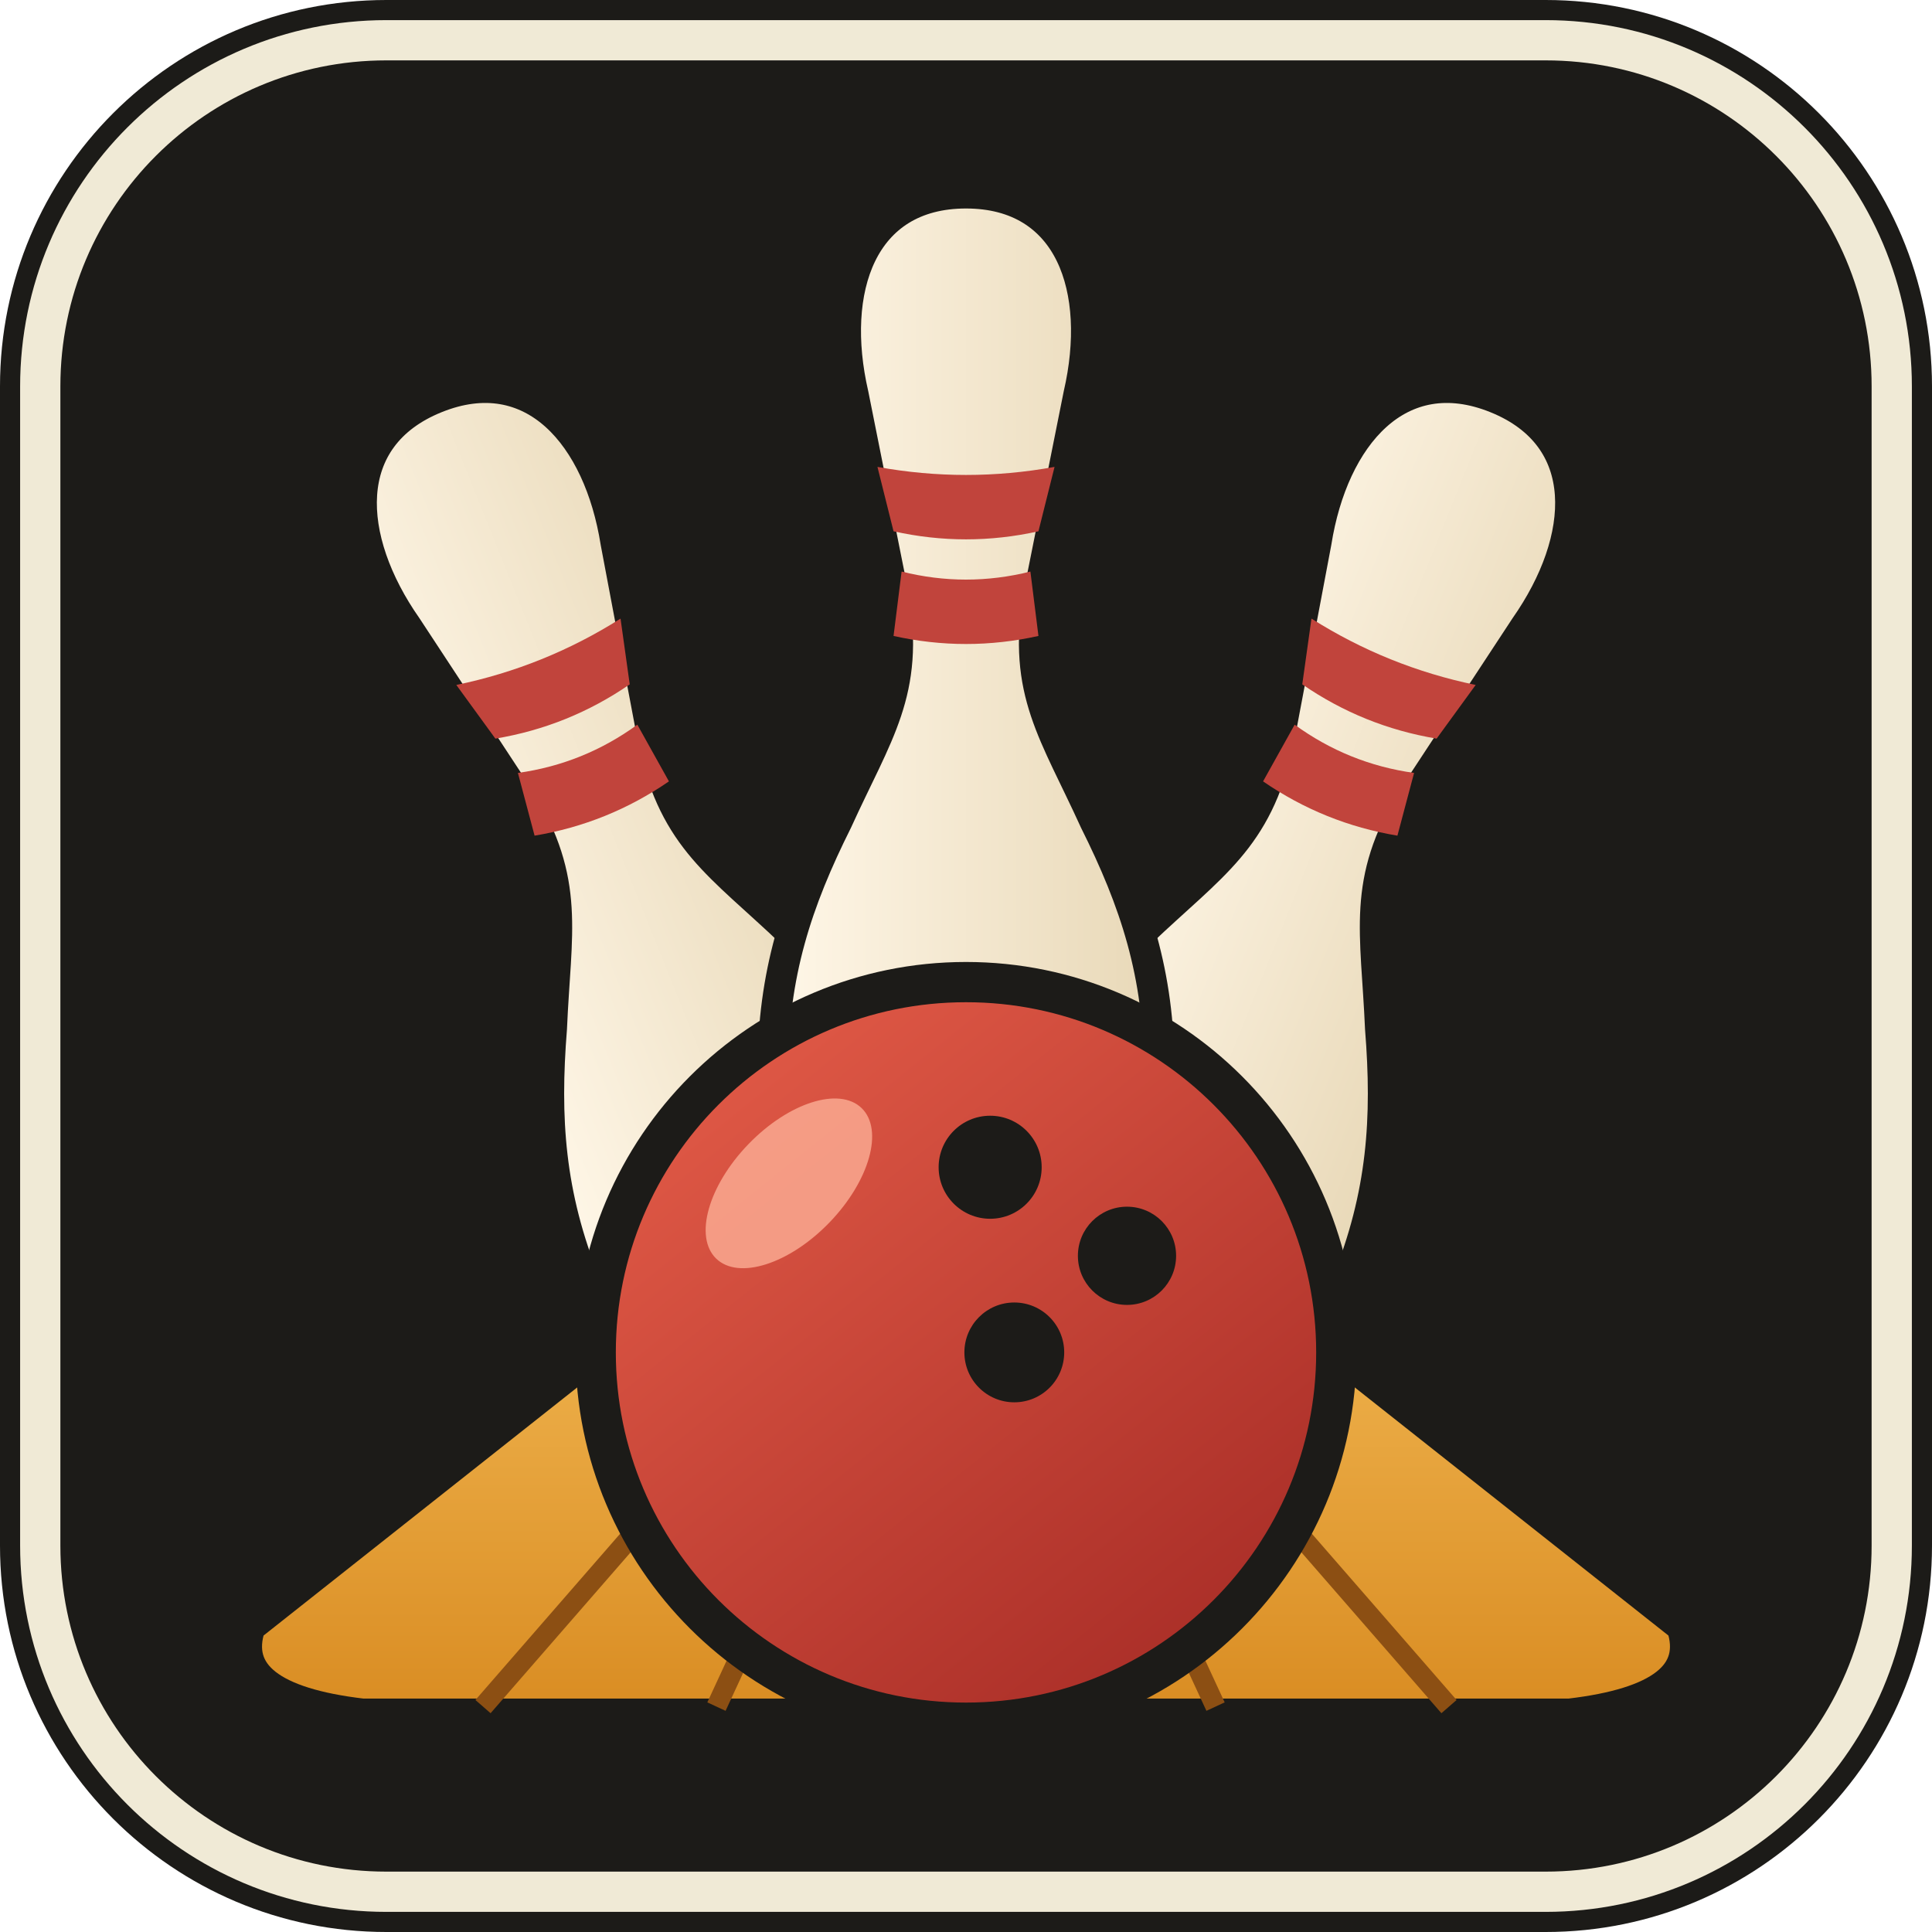
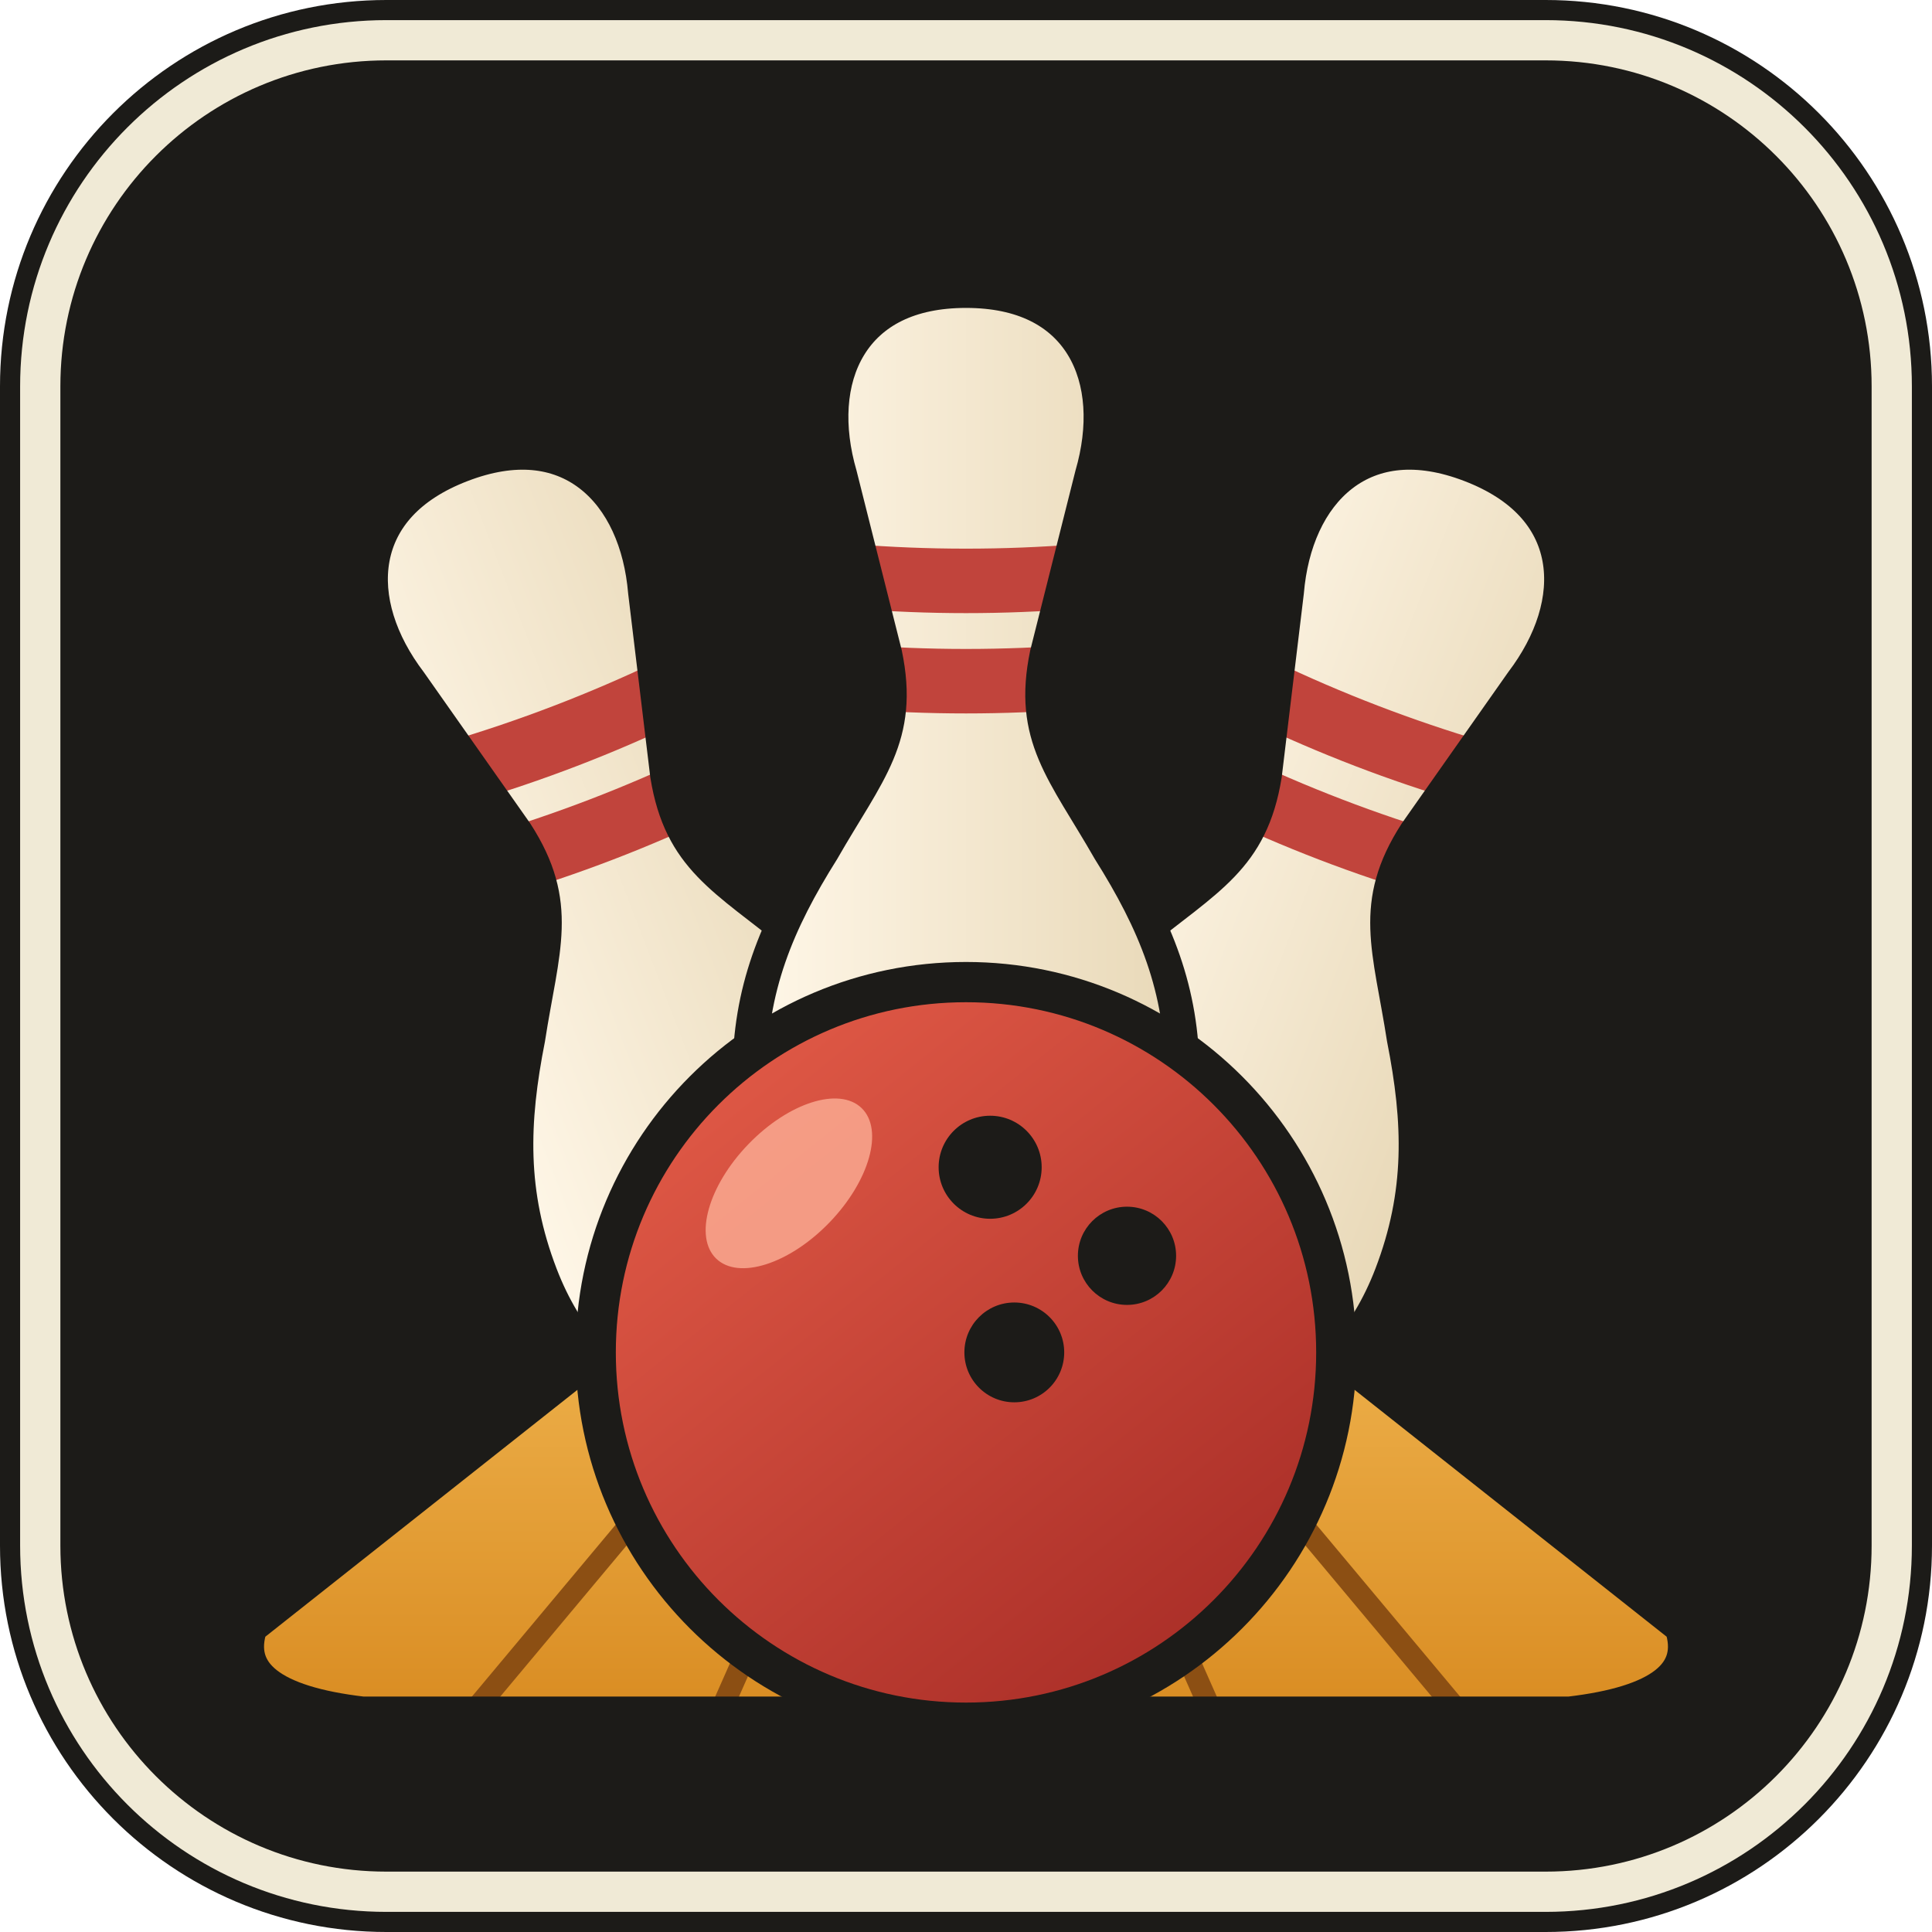
<svg xmlns="http://www.w3.org/2000/svg" viewBox="0 0 240 240">
  <defs>
    <linearGradient id="pin" x1="0" y1="0" x2="1" y2="0">
      <stop stop-color="#fff7e8" />
      <stop offset="1" stop-color="#e8d8b7" />
    </linearGradient>
    <linearGradient id="ball" x1="0" y1="0" x2=".8" y2="1">
      <stop stop-color="#e9604b" />
      <stop offset="1" stop-color="#a72c26" />
    </linearGradient>
    <linearGradient id="lane" x1="0" y1="0" x2="0" y2="1">
      <stop stop-color="#f5bd59" />
      <stop offset="1" stop-color="#d98c22" />
    </linearGradient>
+     <clipPath id="pin-clip">
+       <path d="M0 4C-13 4-17 16-14 29l5 25c2 12-2 17-7 28-5 10-8 19-8 31 0 19 10 31 24 31s24-12 24-31c0-12-3-21-8-31-5-11-9-16-7-28l5-25C17 16 13 4 0 4Z" />
+     </clipPath>
+     <clipPath id="deck-clip">
+       <path d="M78 130L11 183Q8 192 25 194H175Q192 192 189 183L122 130Z" />
+     </clipPath>
    <g id="p">
-       <path d="M0 4C-13 4-17 16-14 29l5 25c2 12-2 17-7 28-5 10-8 19-8 31 0 19 10 31 24 31s24-12 24-31c0-12-3-21-8-31-5-11-9-16-7-28l5-25C17 16 13 4 0 4Z" fill="url(#pin)" stroke="#1C1B18" stroke-width="3.8" stroke-linejoin="round" />
-       <path d="M-11 38Q0 40 11 38L9 46Q0 48-9 46Z M-8 51Q0 53 8 51L9 59Q0 61-9 59Z" fill="#C1443C" />
+       <path d="M0 4C-13 4-17 16-14 29l5 25c2 12-2 17-7 28-5 10-8 19-8 31 0 19 10 31 24 31s24-12 24-31c0-12-3-21-8-31-5-11-9-16-7-28l5-25C17 16 13 4 0 4Z" fill="url(#pin)" />
+       <g clip-path="url(#pin-clip)" fill="#C1443C">
+         <path d="M-25 37Q0 42 25 37V46Q0 51-25 46Z M-25 51Q0 56 25 51V60Q0 65-25 60Z" />
+       </g>
+       <path d="M0 4C-13 4-17 16-14 29l5 25c2 12-2 17-7 28-5 10-8 19-8 31 0 19 10 31 24 31s24-12 24-31c0-12-3-21-8-31-5-11-9-16-7-28l5-25C17 16 13 4 0 4Z" fill="none" stroke="#1C1B18" stroke-width="3.8" stroke-linejoin="round" />
    </g>
  </defs>
  <rect width="240" height="240" rx="48" fill="#1C1B18" />
  <rect x="5" y="5" width="230" height="230" rx="43" stroke="#F0EAD6" stroke-width="5" fill="none" />
  <g transform="translate(20 19)">
-     <path d="M78 130L11 183Q8 192 25 194H175Q192 192 189 183L122 130Z" fill="url(#lane)" stroke="#1C1B18" stroke-width="4" stroke-linejoin="round" />
-     <path d="M40 193L87 139M69 193l25-54m37 54-25-54m54 54-47-54" stroke="#8c4f13" stroke-width="2.5" />
-     <use href="#p" transform="translate(57 22) rotate(-22 0 65)" />
-     <use href="#p" transform="translate(143 22) rotate(22 0 65)" />
-     <use href="#p" transform="translate(100 1)" />
+     <path d="M78 130L11 183Q8 192 25 194H175Q192 192 189 183L122 130Z" fill="url(#lane)" />
+     <g clip-path="url(#deck-clip)">
+       <path d="M36 197L87 136M68 197L95 136M132 197L105 136M164 197L113 136" stroke="#8c4f13" stroke-width="2.7" fill="none" />
+     </g>
+     <path d="M78 130L11 183Q8 192 25 194H175Q192 192 189 183L122 130Z" fill="none" stroke="#1C1B18" stroke-width="4.5" stroke-linejoin="round" />
+     <use href="#p" transform="translate(57 32) rotate(-21 0 58) scale(1.12 .89)" />
+     <use href="#p" transform="translate(143 32) rotate(21 0 58) scale(1.12 .89)" />
+     <use href="#p" transform="translate(100 14) scale(1.12 .89)" />
    <circle cx="100" cy="149" r="46" fill="url(#ball)" stroke="#1C1B18" stroke-width="5" />
    <ellipse cx="78" cy="128" rx="7" ry="13" transform="rotate(44 78 128)" fill="#ffb49b" opacity=".75" />
    <g fill="#1C1B18">
      <circle cx="103" cy="126" r="6.4" />
      <circle cx="120" cy="137" r="6.1" />
      <circle cx="106" cy="149" r="6.2" />
    </g>
  </g>
</svg>
